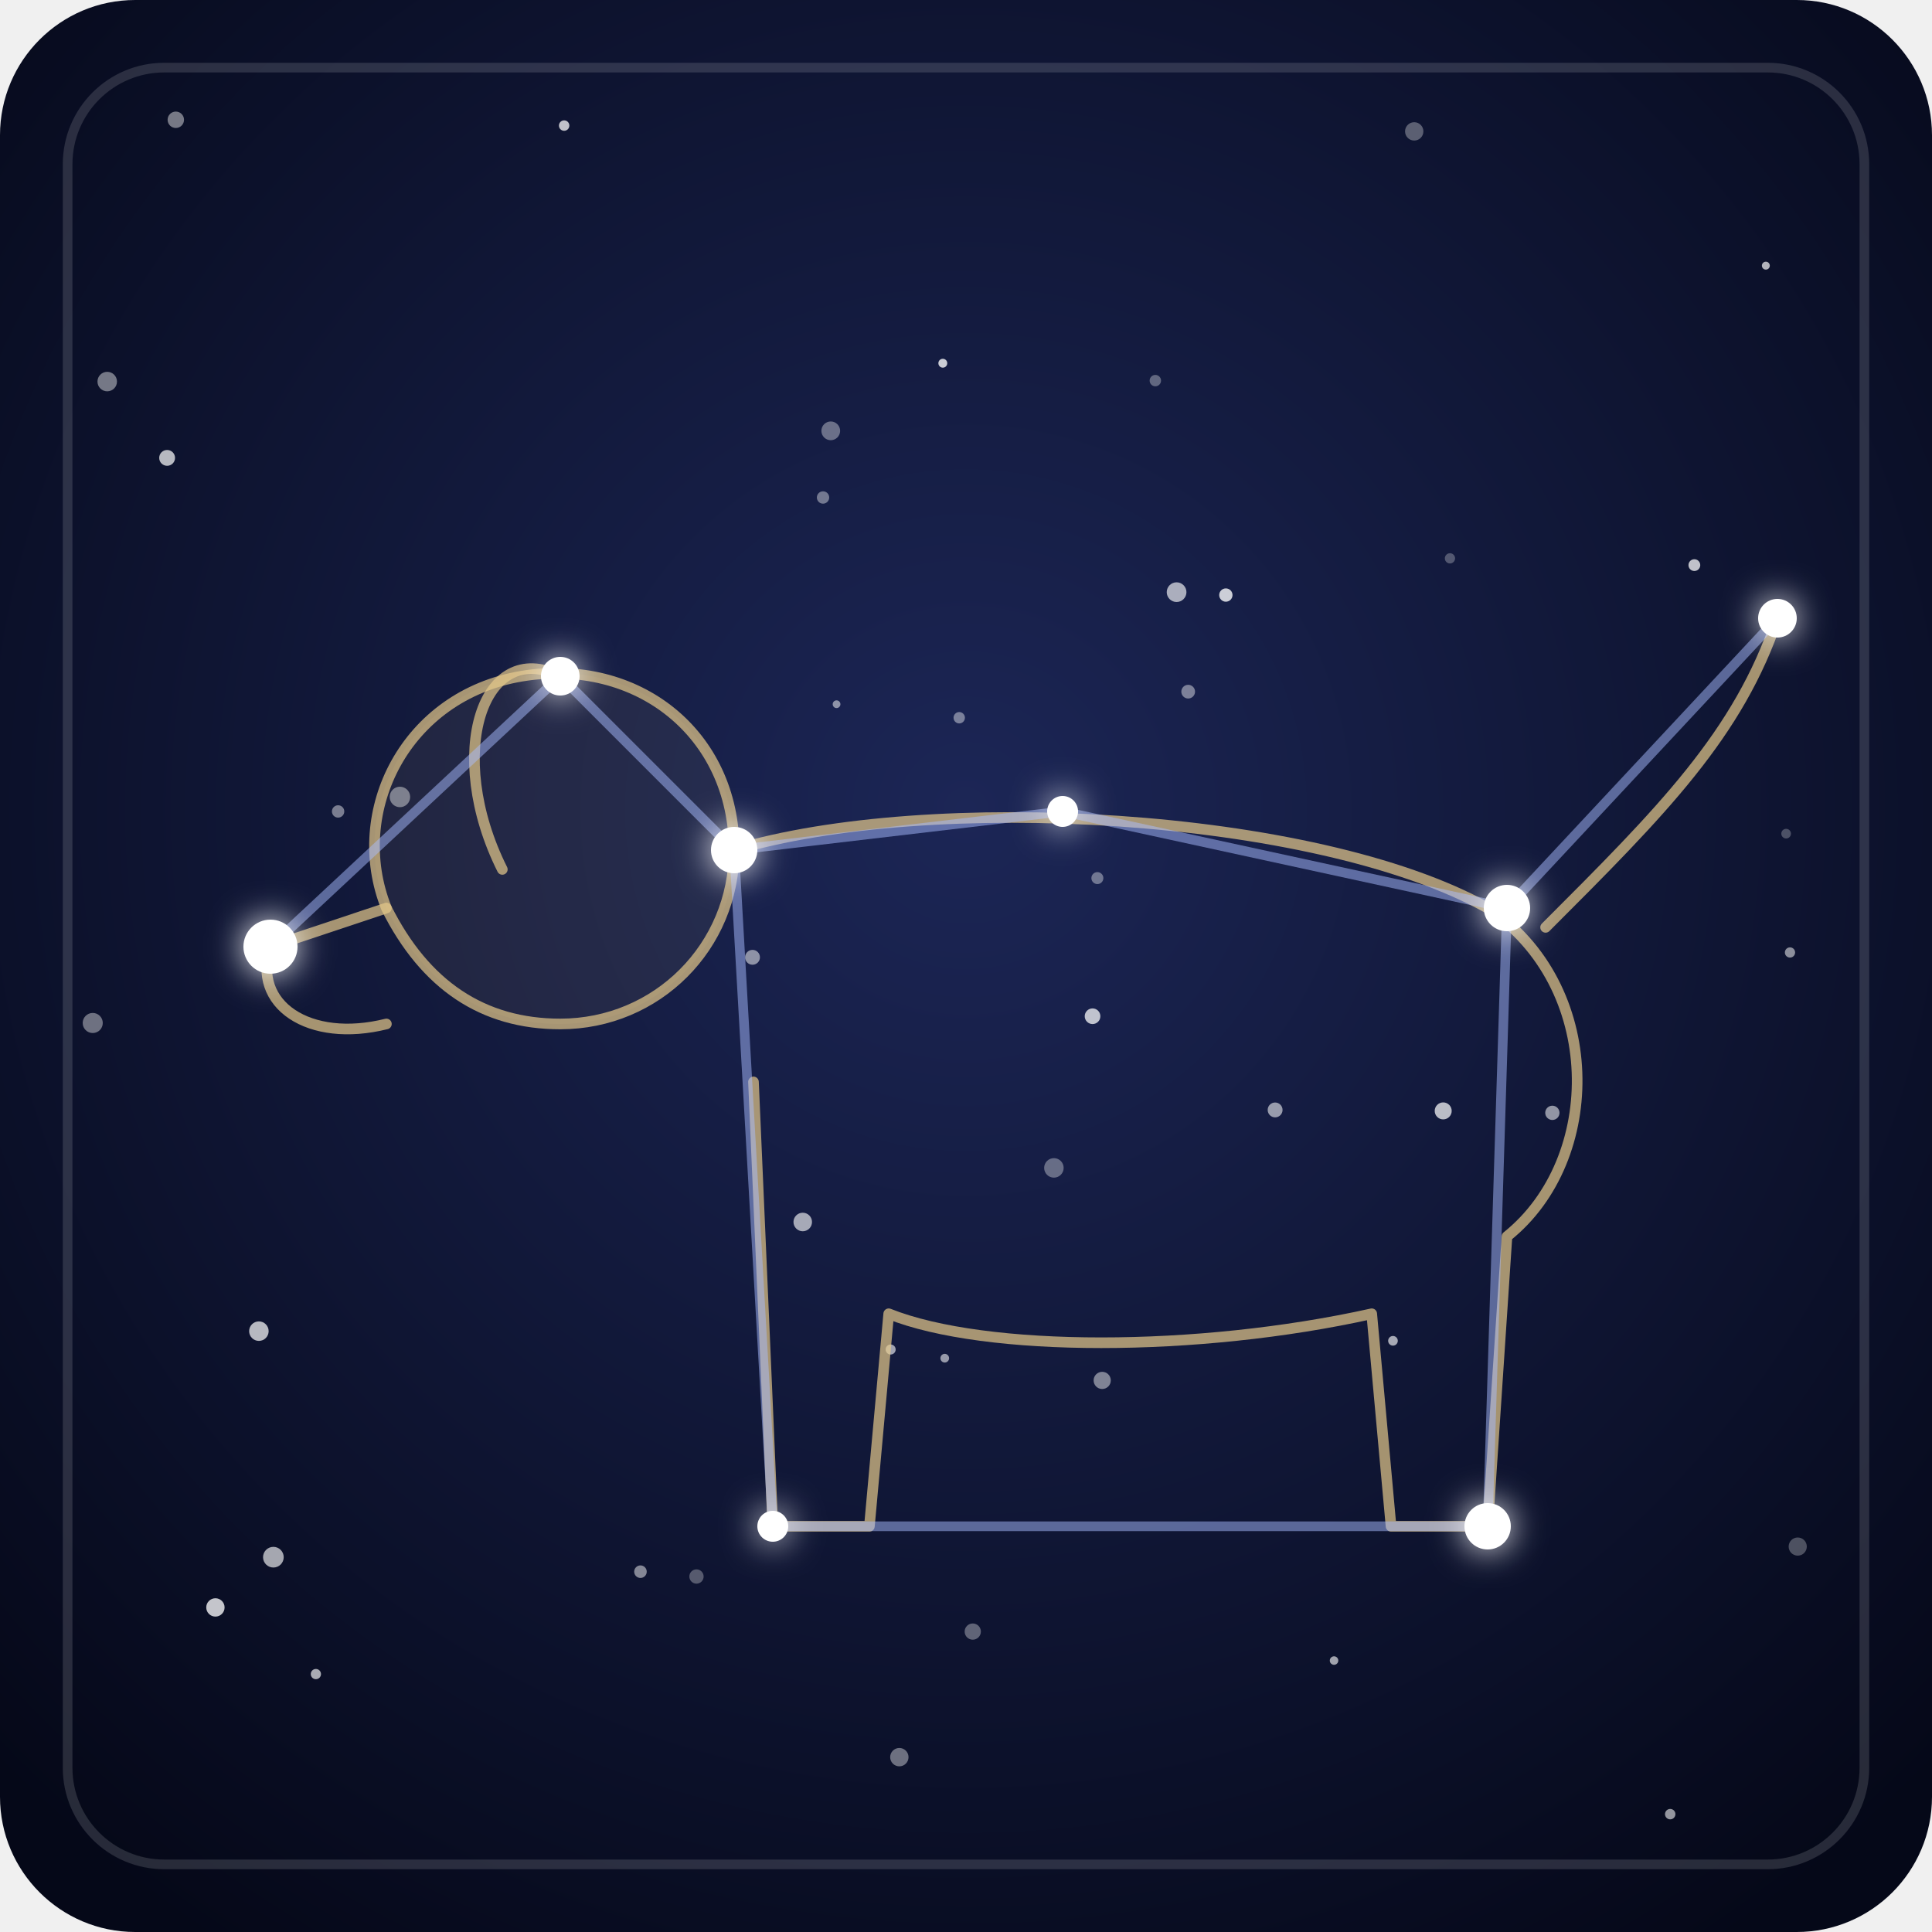
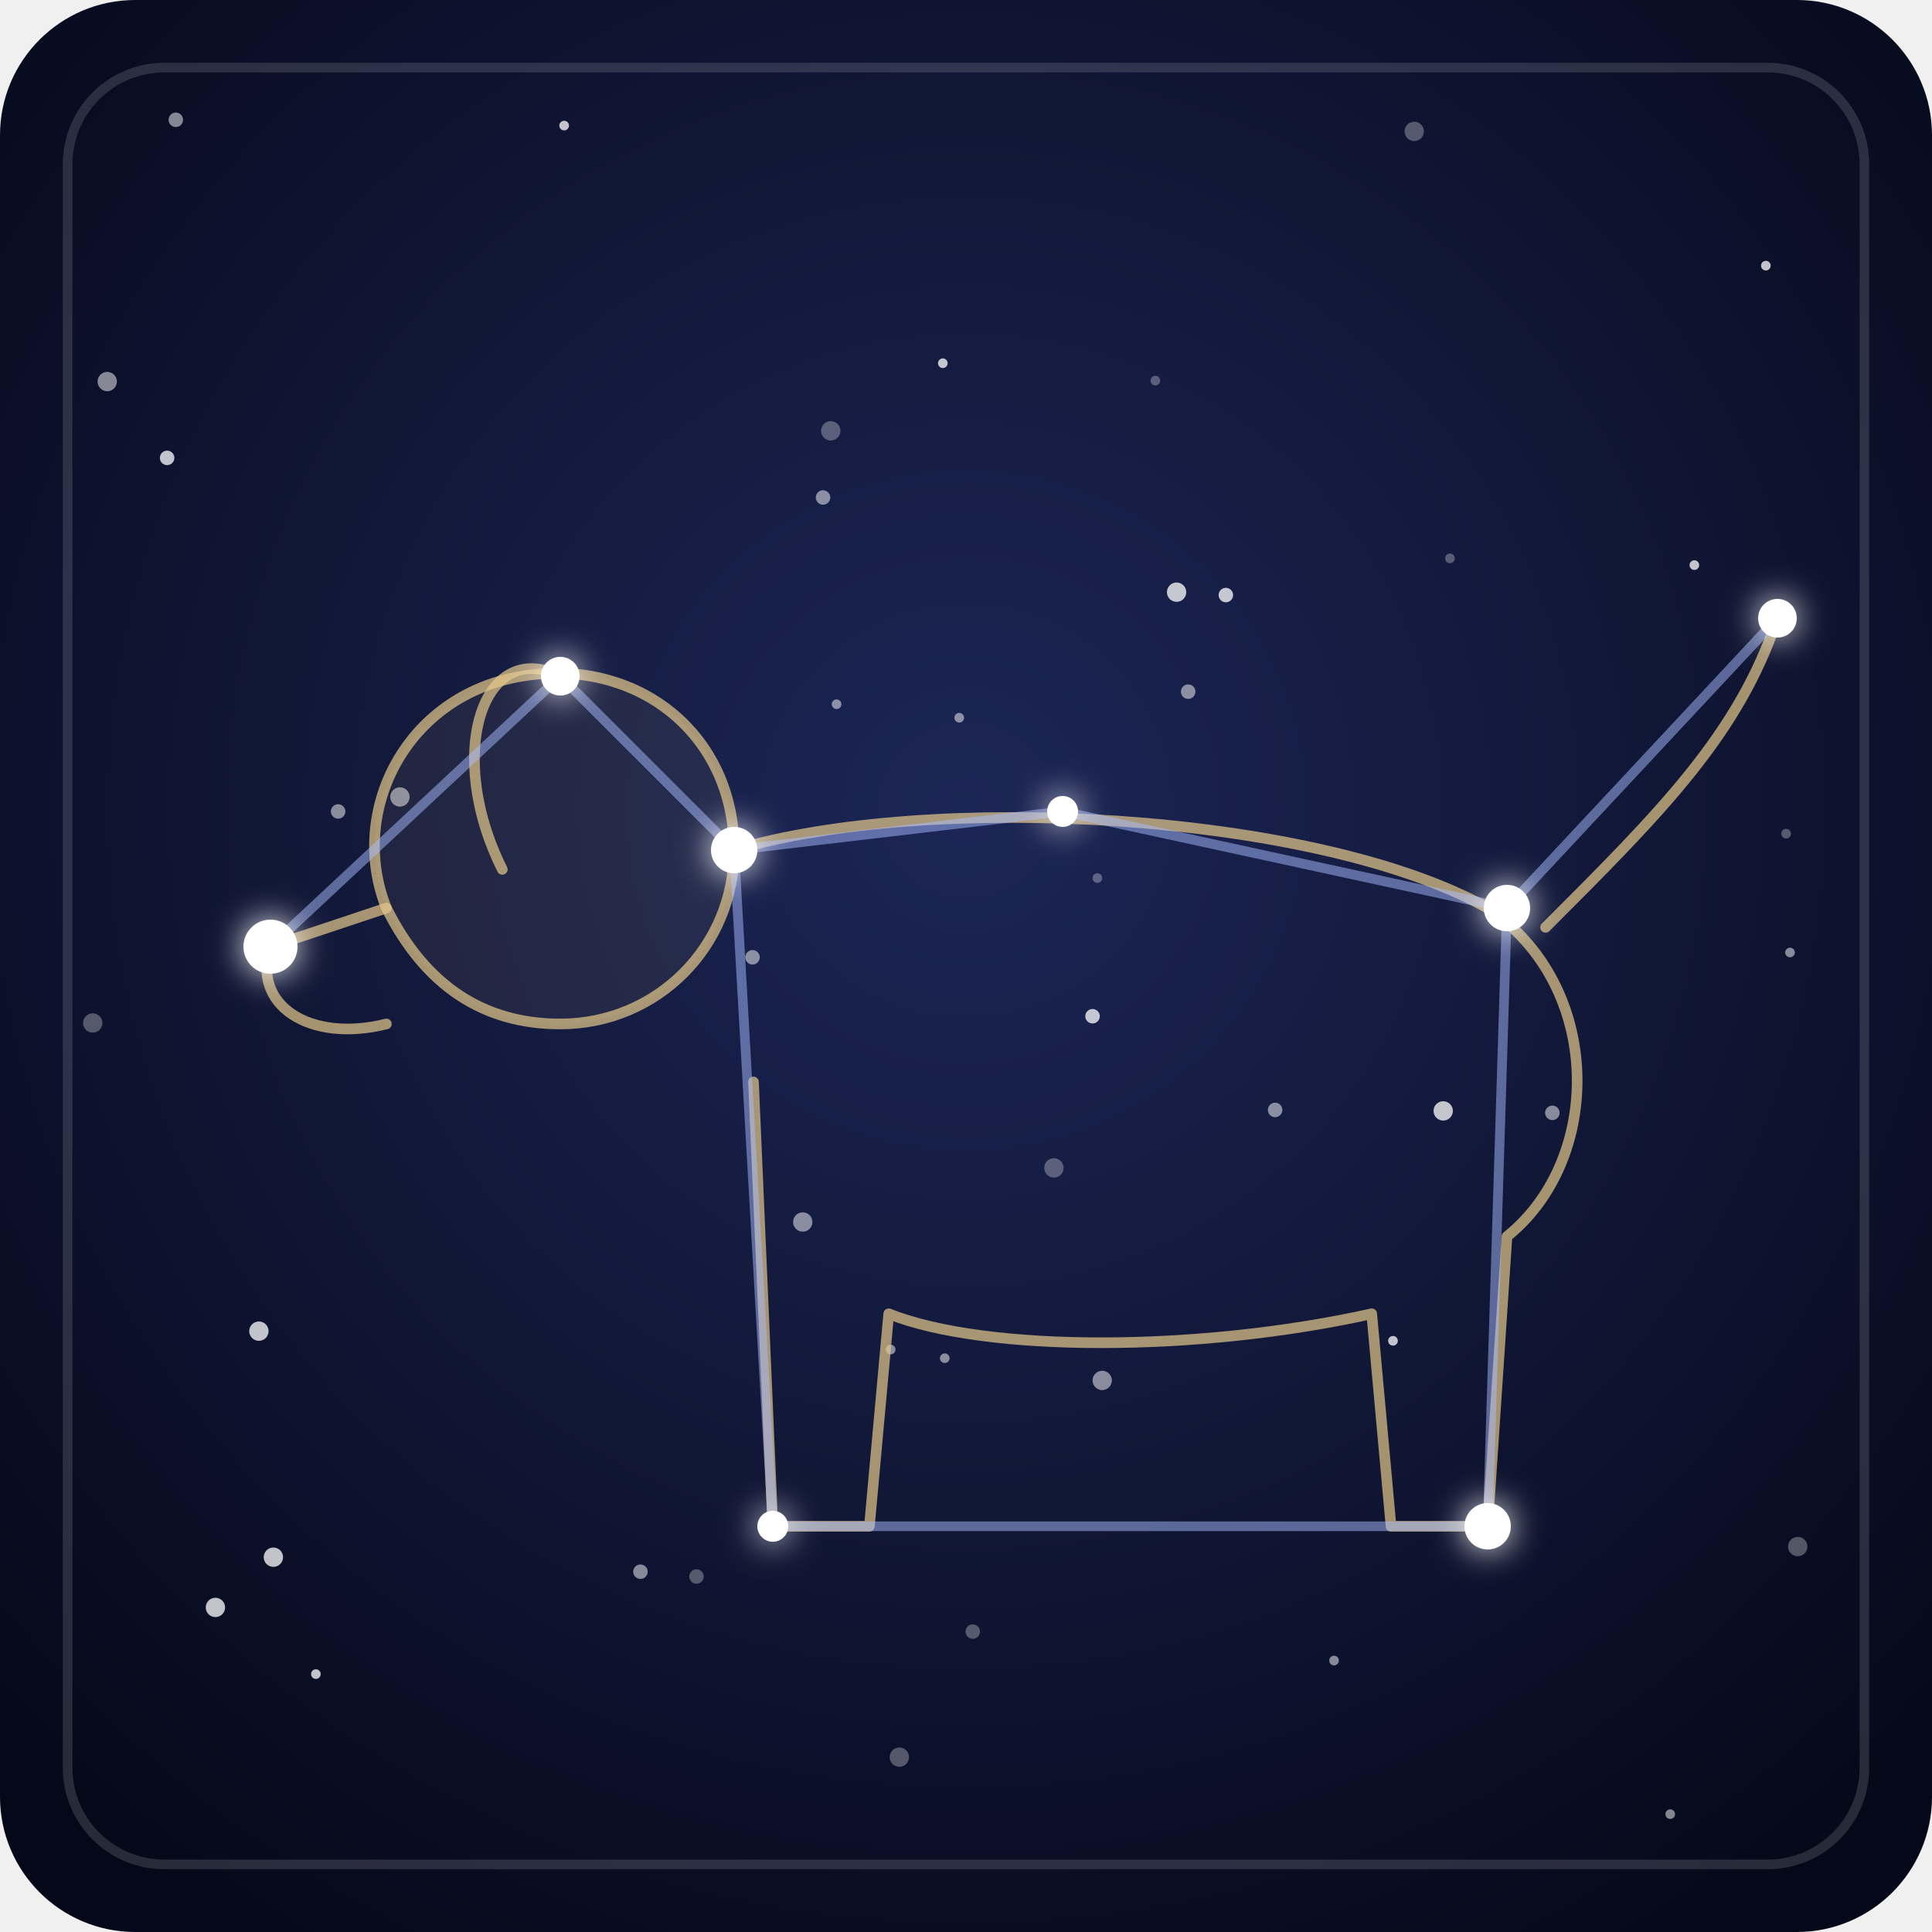
<svg xmlns="http://www.w3.org/2000/svg" viewBox="0 0 200 200">
  <defs>
    <radialGradient id="fondo-perro" cx="50%" cy="42%" r="70%">
      <stop offset="0" stop-color="#1c2656" />
      <stop offset="1" stop-color="#050818" />
    </radialGradient>
    <filter id="brillo-perro" x="-300%" y="-300%" width="700%" height="700%">
      <feGaussianBlur stdDeviation="1.8" result="halo" />
      <feMerge>
        <feMergeNode in="halo" />
        <feMergeNode in="SourceGraphic" />
      </feMerge>
    </filter>
  </defs>
  <rect width="200" height="200" rx="14" fill="url(#fondo-perro)" />
  <rect x="7" y="7" width="186" height="186" rx="10" fill="none" stroke="#ffffff" stroke-opacity="0.14" />
-   <g fill="#ffffff">
-     <circle cx="97.6" cy="37.6" r="0.46" fill-opacity="0.78" />
-     <circle cx="22.3" cy="166.4" r="0.95" fill-opacity="0.76" />
-     <circle cx="114.1" cy="142.9" r="0.89" fill-opacity="0.46" />
-     <circle cx="18.2" cy="12.4" r="0.85" fill-opacity="0.44" />
-     <circle cx="100.7" cy="168.9" r="0.84" fill-opacity="0.34" />
-     <circle cx="144.2" cy="138.8" r="0.50" fill-opacity="0.63" />
-     <circle cx="109.1" cy="120.9" r="1.01" fill-opacity="0.35" />
-     <circle cx="182.8" cy="27.5" r="0.41" fill-opacity="0.68" />
-     <circle cx="160.7" cy="115.2" r="0.74" fill-opacity="0.54" />
-     <circle cx="186.1" cy="160.1" r="0.94" fill-opacity="0.28" />
-     <circle cx="17.3" cy="47.4" r="0.82" fill-opacity="0.70" />
-     <circle cx="121.8" cy="61.3" r="1.02" fill-opacity="0.64" />
-     <circle cx="93.1" cy="181.9" r="0.95" fill-opacity="0.40" />
-     <circle cx="123.0" cy="71.6" r="0.71" fill-opacity="0.43" />
-     <circle cx="138.1" cy="171.9" r="0.44" fill-opacity="0.61" />
-     <circle cx="146.4" cy="13.6" r="0.95" fill-opacity="0.32" />
-     <circle cx="99.3" cy="74.3" r="0.59" fill-opacity="0.42" />
-     <circle cx="172.9" cy="187.8" r="0.54" fill-opacity="0.57" />
-     <circle cx="32.7" cy="173.3" r="0.53" fill-opacity="0.65" />
-     <circle cx="85.2" cy="51.5" r="0.64" fill-opacity="0.40" />
-     <circle cx="86.6" cy="72.9" r="0.40" fill-opacity="0.51" />
-     <circle cx="132.0" cy="114.9" r="0.77" fill-opacity="0.56" />
-     <circle cx="150.1" cy="57.8" r="0.53" fill-opacity="0.27" />
-     <circle cx="26.8" cy="137.8" r="1.01" fill-opacity="0.70" />
-     <circle cx="126.9" cy="61.6" r="0.69" fill-opacity="0.78" />
-     <circle cx="175.4" cy="58.5" r="0.61" fill-opacity="0.74" />
-     <circle cx="92.2" cy="139.7" r="0.52" fill-opacity="0.60" />
-     <circle cx="149.4" cy="115.0" r="0.88" fill-opacity="0.71" />
-     <circle cx="72.1" cy="163.2" r="0.74" fill-opacity="0.30" />
-     <circle cx="185.3" cy="98.6" r="0.53" fill-opacity="0.52" />
-     <circle cx="119.6" cy="39.4" r="0.59" fill-opacity="0.33" />
-     <circle cx="113.6" cy="90.9" r="0.62" fill-opacity="0.38" />
-     <circle cx="77.9" cy="99.1" r="0.77" fill-opacity="0.51" />
-     <circle cx="28.3" cy="161.2" r="1.07" fill-opacity="0.63" />
-     <circle cx="97.8" cy="140.6" r="0.45" fill-opacity="0.56" />
-     <circle cx="11.1" cy="39.5" r="1.01" fill-opacity="0.43" />
-     <circle cx="86.0" cy="44.6" r="0.97" fill-opacity="0.37" />
-     <circle cx="41.4" cy="82.5" r="1.06" fill-opacity="0.42" />
-     <circle cx="35.0" cy="84.0" r="0.64" fill-opacity="0.44" />
-     <circle cx="113.1" cy="105.2" r="0.81" fill-opacity="0.73" />
-     <circle cx="9.6" cy="105.9" r="1.04" fill-opacity="0.40" />
-     <circle cx="83.1" cy="126.5" r="0.96" fill-opacity="0.62" />
-     <circle cx="184.9" cy="86.3" r="0.50" fill-opacity="0.26" />
-     <circle cx="58.4" cy="13.0" r="0.54" fill-opacity="0.74" />
-     <circle cx="66.3" cy="162.7" r="0.65" fill-opacity="0.49" />
-   </g>
+   <path stroke="#ffffff" stroke-opacity="0.3" stroke-width="1.0" stroke-linecap="round" d="M150.1 57.8h0M119.6 39.4h0M113.6 90.9h0M184.9 86.3h0" />
+   <path stroke="#ffffff" stroke-opacity="0.3" stroke-width="1.5" stroke-linecap="round" d="M100.7 168.9h0M72.1 163.2h0" />
+   <path stroke="#ffffff" stroke-opacity="0.3" stroke-width="2.0" stroke-linecap="round" d="M109.1 120.9h0M186.1 160.1h0M93.1 181.9h0M146.4 13.6h0M86.0 44.6h0M9.6 105.9h0" />
+   <path stroke="#ffffff" stroke-opacity="0.5" stroke-width="1.0" stroke-linecap="round" d="M138.1 171.9h0M99.3 74.3h0M172.9 187.8h0M86.6 72.9h0M92.2 139.7h0M185.3 98.6h0M97.8 140.6h0" />
+   <path stroke="#ffffff" stroke-opacity="0.5" stroke-width="1.5" stroke-linecap="round" d="M18.2 12.4h0M160.7 115.2h0M123.0 71.6h0M85.2 51.5h0M132.0 114.9h0M77.9 99.1h0M35.0 84.0h0M66.3 162.7h0" />
+   <path stroke="#ffffff" stroke-opacity="0.5" stroke-width="2.0" stroke-linecap="round" d="M114.1 142.9h0M11.1 39.5h0M41.4 82.5h0M83.1 126.5h0" />
+   <path stroke="#ffffff" stroke-opacity="0.75" stroke-width="1.0" stroke-linecap="round" d="M97.6 37.6h0M144.2 138.8h0M182.8 27.5h0M32.7 173.3h0M175.4 58.5h0M58.4 13.0h0" />
+   <path stroke="#ffffff" stroke-opacity="0.75" stroke-width="1.5" stroke-linecap="round" d="M17.3 47.4h0M126.9 61.6h0M113.1 105.2h0" />
+   <path stroke="#ffffff" stroke-opacity="0.75" stroke-width="2.0" stroke-linecap="round" d="M22.3 166.4h0M121.8 61.3h0M26.8 137.8h0M149.4 115.0h0M28.3 161.2h0" />
  <g fill="none" stroke="#e6c98b" stroke-opacity="0.7" stroke-width="1.1" stroke-linecap="round" stroke-linejoin="round">
    <path d="M40 94 C36 84 42 72 54 70 C66 68 76 76 76 88 C76 98 68 106 58 106 C50 106 44 102 40 94 Z" fill="#e6c98b" fill-opacity="0.07" />
    <path d="M40 94 L28 98 C26 104 32 108 40 106" />
    <path d="M58 70 C50 66 46 78 52 90" />
    <path d="M76 88 C96 82 136 84 154 94 C166 102 166 120 156 128 L154 158 L144 158 L142 136 C124 140 102 140 92 136 L90 158 L80 158 L78 112" />
    <path d="M160 96 C172 84 180 76 184 64" />
  </g>
  <g stroke="#a9bcff" stroke-width="1" stroke-opacity="0.5" stroke-linecap="round">
    <line x1="28" y1="98" x2="58" y2="70" />
    <line x1="58" y1="70" x2="76" y2="88" />
    <line x1="76" y1="88" x2="110" y2="84" />
    <line x1="110" y1="84" x2="156" y2="94" />
    <line x1="156" y1="94" x2="184" y2="64" />
    <line x1="156" y1="94" x2="154" y2="158" />
    <line x1="154" y1="158" x2="80" y2="158" />
    <line x1="80" y1="158" x2="76" y2="88" />
  </g>
  <g fill="#ffffff" filter="url(#brillo-perro)">
    <circle cx="28" cy="98" r="2.8" />
    <circle cx="58" cy="70" r="2.0" />
    <circle cx="76" cy="88" r="2.4" />
    <circle cx="110" cy="84" r="1.6" />
    <circle cx="156" cy="94" r="2.4" />
    <circle cx="184" cy="64" r="2.0" />
    <circle cx="154" cy="158" r="2.4" />
    <circle cx="80" cy="158" r="1.6" />
  </g>
</svg>
